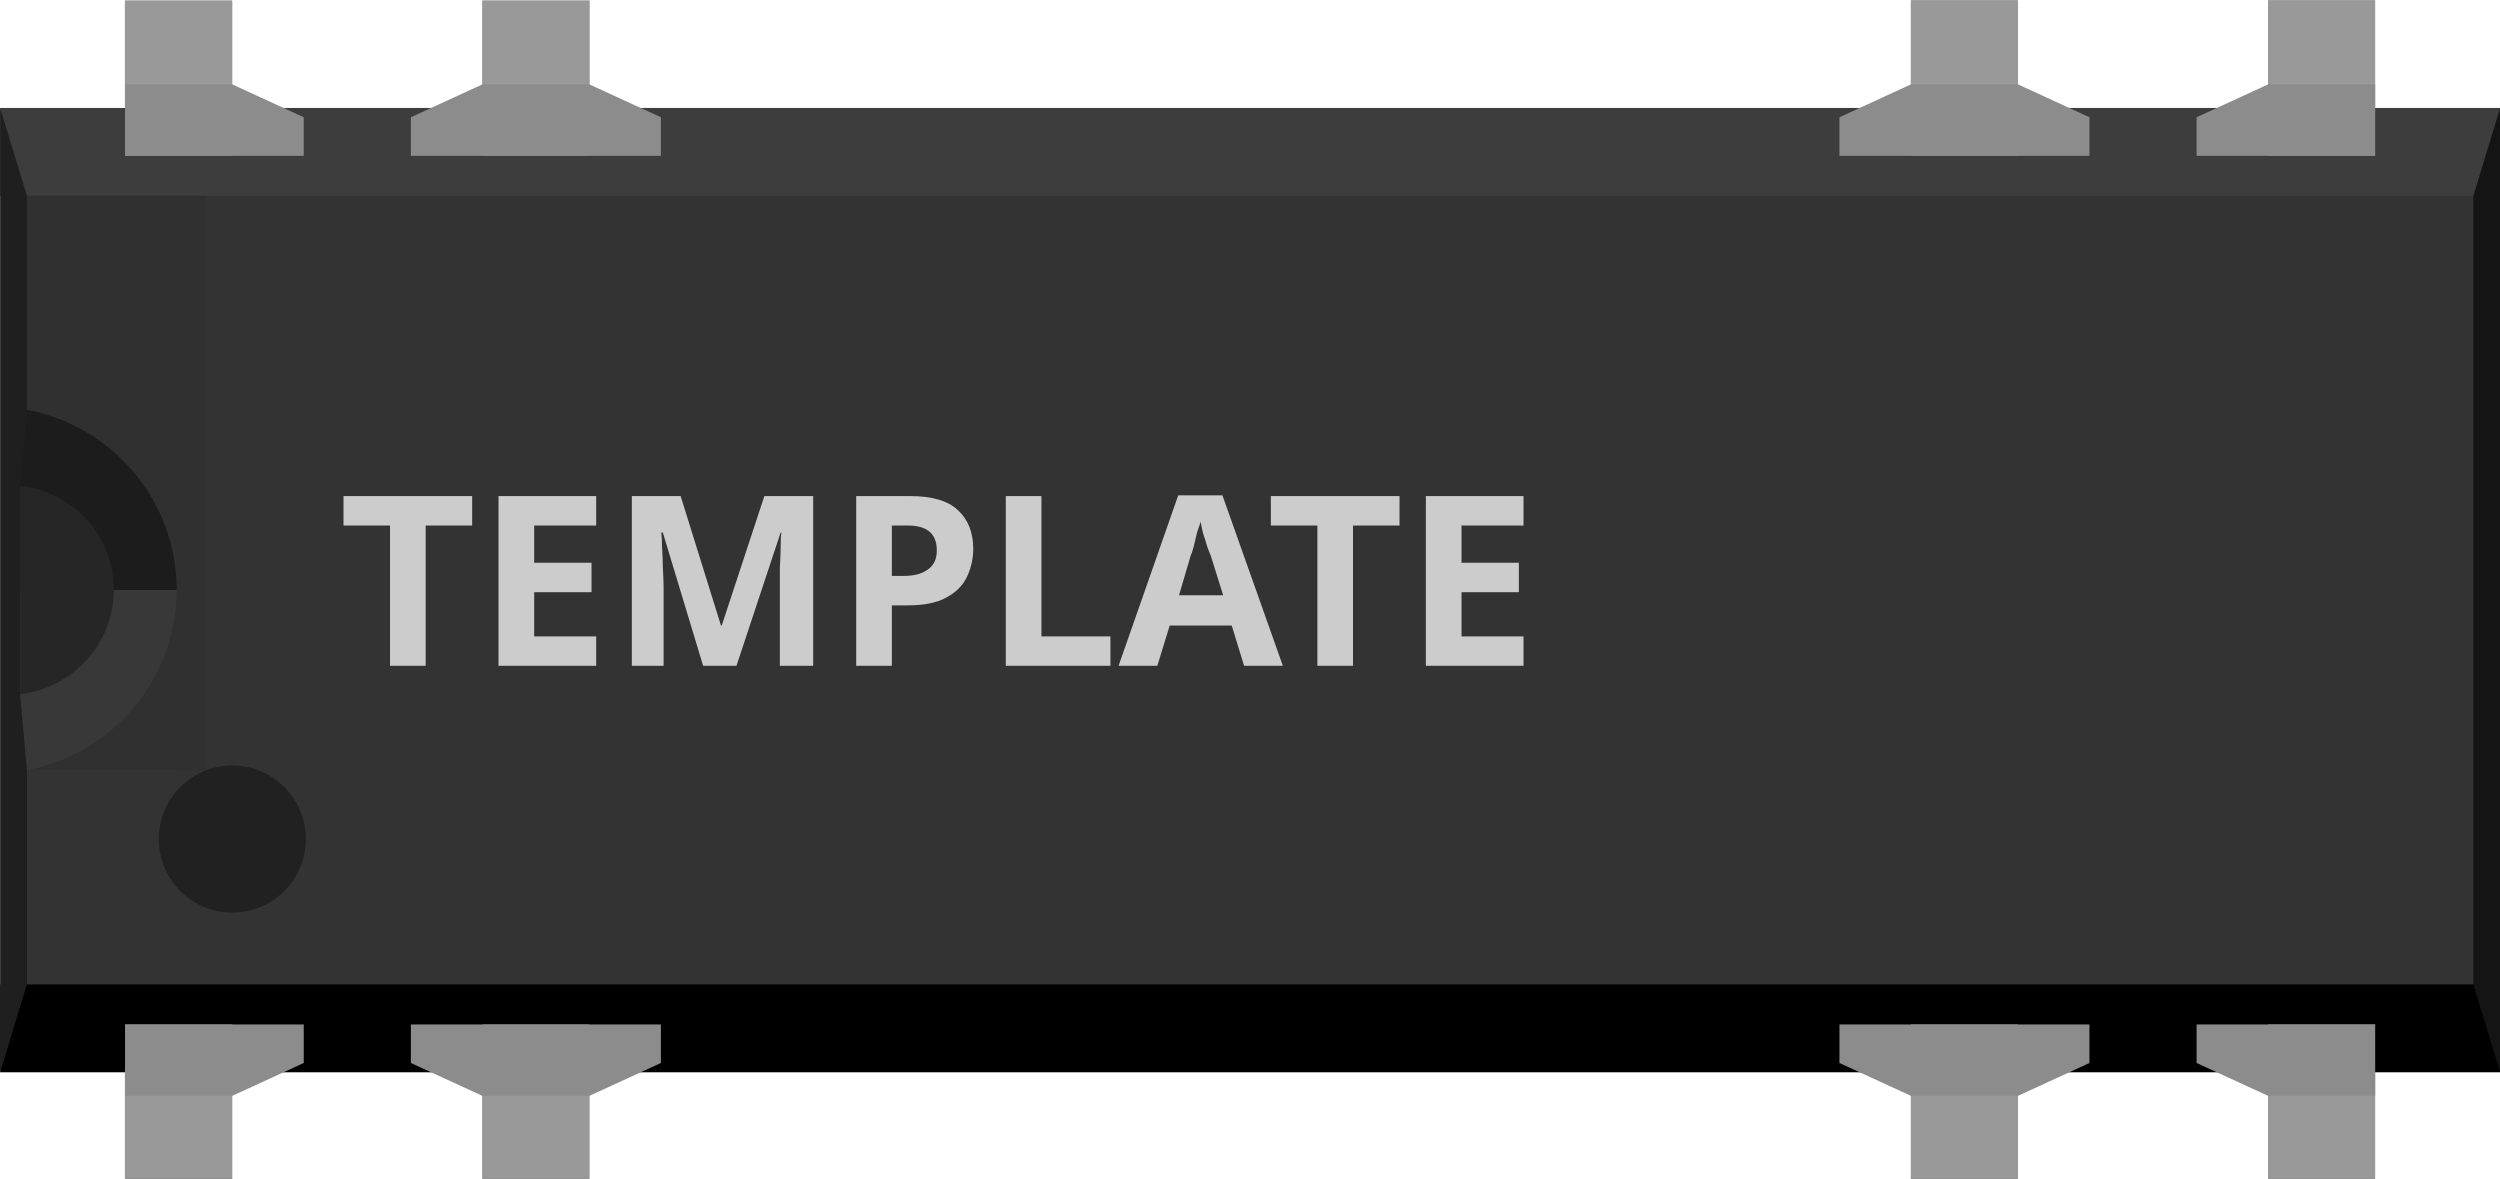
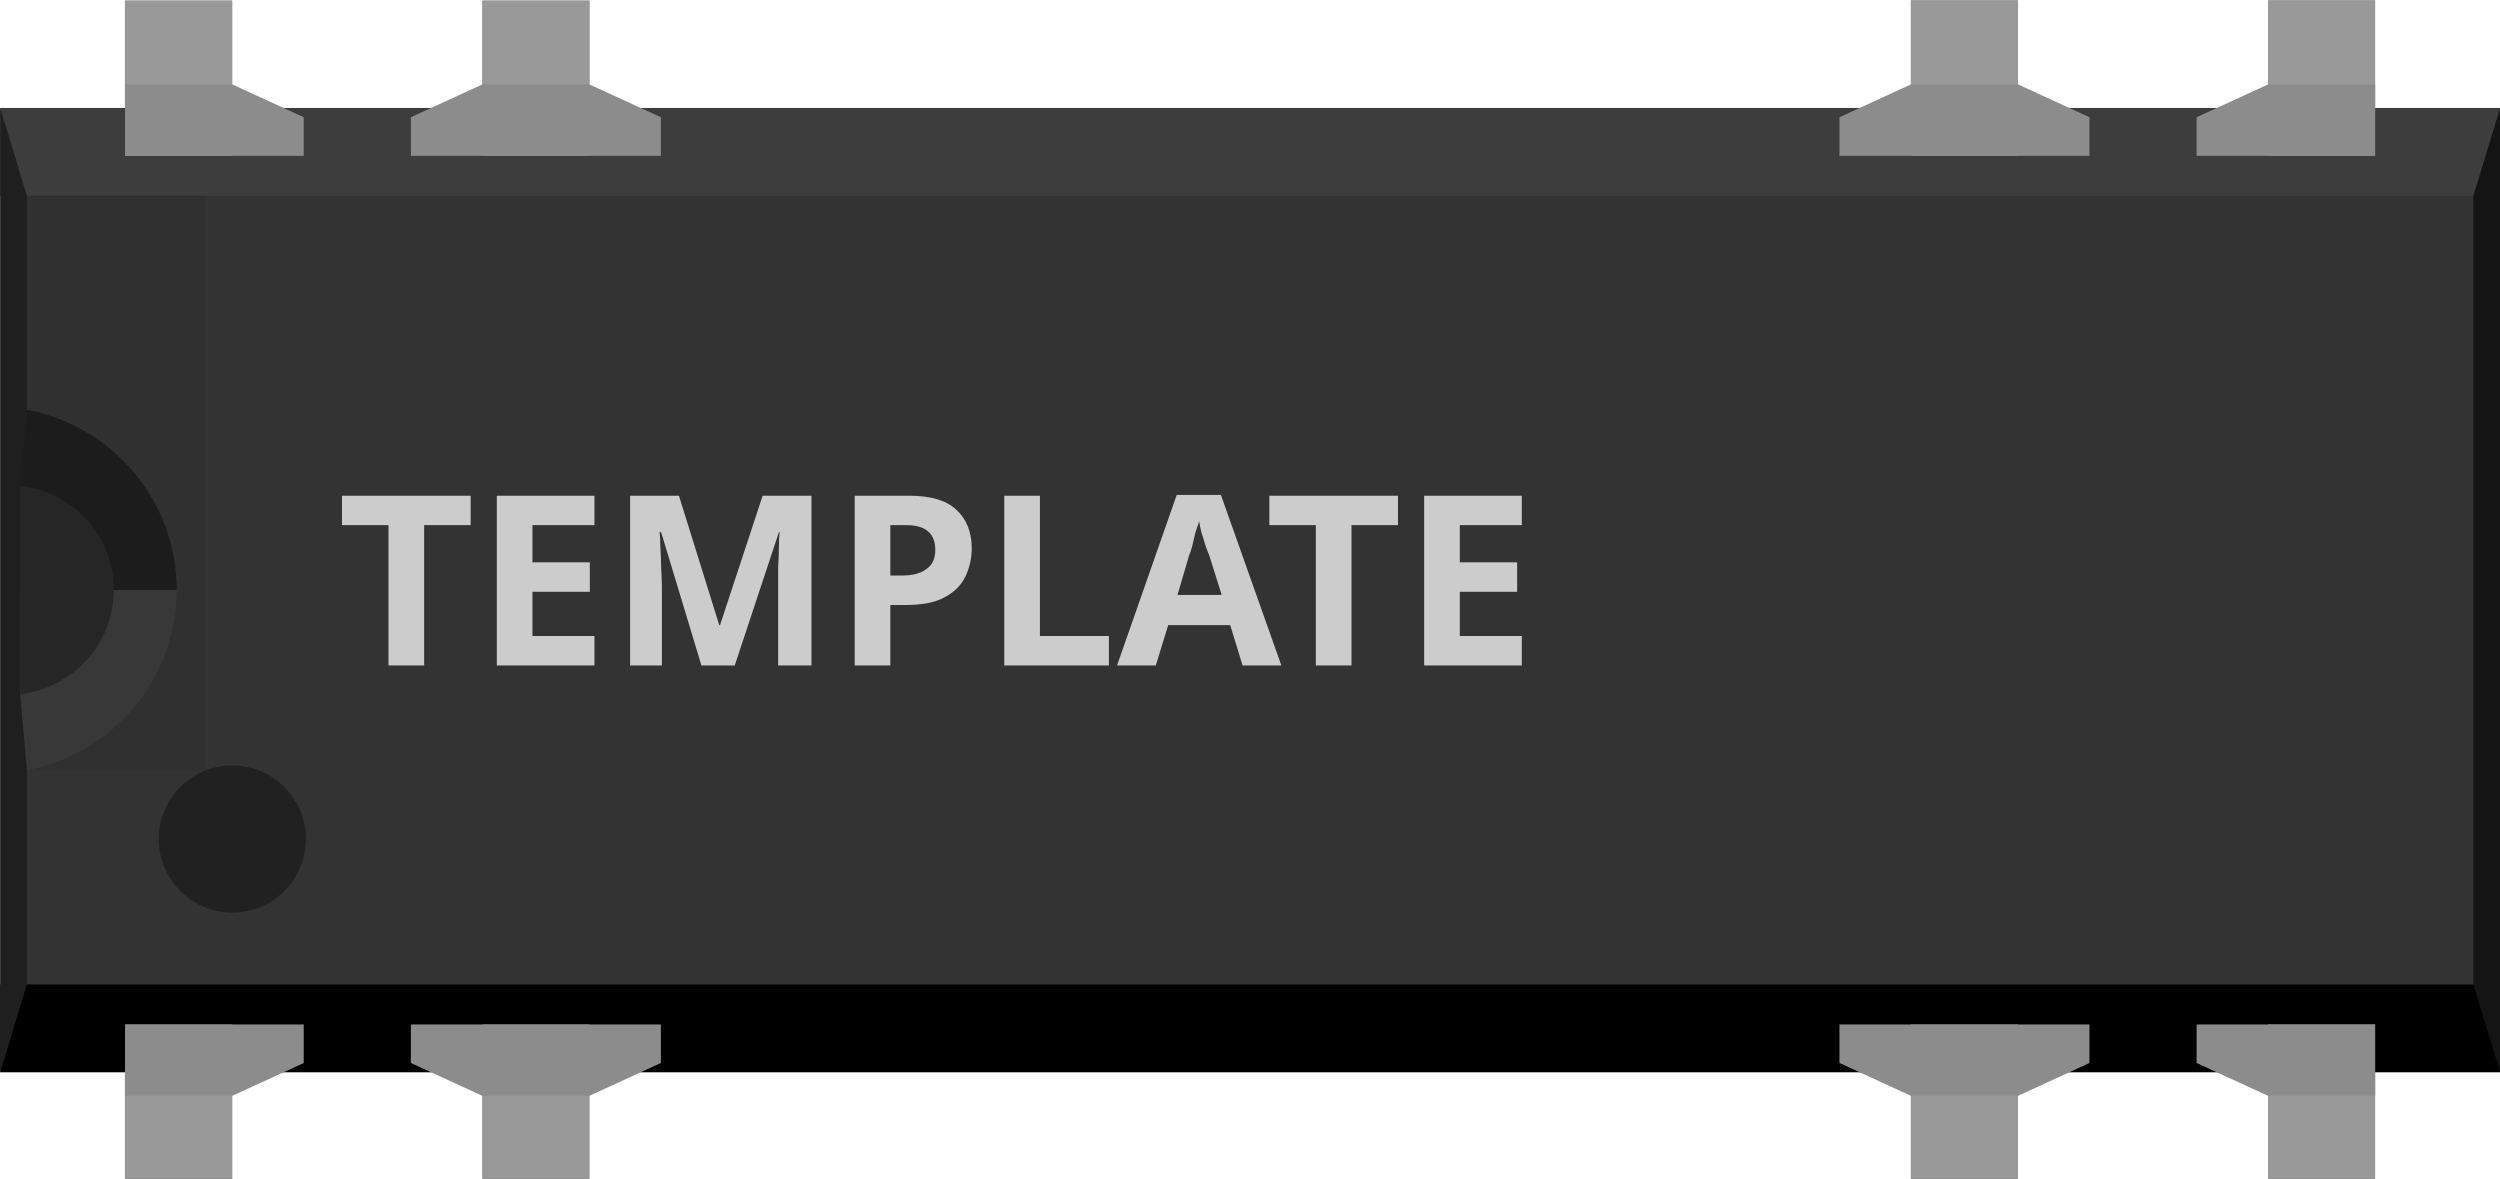
<svg xmlns="http://www.w3.org/2000/svg" version="1.1" width="63" height="29.7">
  <g id="breadboard">
-     <g id="layer1" transform="translate(0,-1022.662)">
-       <rect width="61.298" x="0.874" y="1026.237" height="22.559" style="fill:#333333;fill-opacity:1;stroke:#333333;stroke-width:1.708;stroke-linecap:square;stroke-miterlimit:4;stroke-opacity:1;stroke-dasharray:10.247, 1.708;stroke-dashoffset:0" id="rect10960" />
-       <rect width="63" x="0.004" y="1025.383" height="2.214" style="fill:#3d3d3d" id="top" />
-       <rect width="63" x="0.004" y="1047.47" height="2.214" id="bottom" />
-       <polygon points="49.86,3.931 49.86,19.829 50.4,21.601 50.4,2.16 " style="fill:#141414" id="right" transform="matrix(1.25,0,0,1.25,0.00413261,1022.683)" />
-       <polygon points="0.54,3.931 0.54,19.829 0,21.601 0,2.16 " style="fill:#1f1f1f" id="left" transform="matrix(1.25,0,0,1.25,0.00413261,1022.683)" />
-       <polygon points="0.403,9.777 0.403,11.88 3.6,11.88 3.6,8.28 0.54,8.251 " style="fill:#1c1c1c" id="left-upper-rect" transform="matrix(1.25,0,0,1.25,0.00413261,1022.683)" />
-       <polygon points="3.6,11.88 0.403,11.88 0.403,13.981 0.54,15.517 3.6,15.517 " style="fill:#383838" id="left-lower-rect" transform="matrix(1.25,0,0,1.25,0.00413261,1022.683)" />
-       <path style="fill:#262626" id="slot" d="m 0.508,1034.905 v 5.249 c 1.324,-0.154 2.359,-1.261 2.359,-2.63 0,-1.369 -1.026,-2.465 -2.359,-2.619 z" />
-       <path style="fill:#303030" id="cover" d="m 0.679,1027.597 v 5.391 c 2.143,0.405 3.773,2.276 3.773,4.536 0,2.26 -1.623,4.14 -3.773,4.545 v 0.01 H 5.179 v -14.483 H 0.679 z" />
-       <circle cx="4.68" cy="16.898" style="fill:#212121" id="circle13" r="1.483" transform="matrix(1.25,0,0,1.25,0.00413261,1022.683)" />
-       <g style="fill:#cccccc" enable-background="new    " id="g3170" transform="matrix(1.25,0,0,1.25,0.00413261,1022.683)">
-         <g style="font-size:4.8px;font-style:normal;font-variant:normal;font-weight:bold;font-stretch:normal;line-height:125%;letter-spacing:0px;word-spacing:0px;fill:#cccccc;fill-opacity:1;stroke:none;font-family:OCRA;-inkscape-font-specification:OCRA Bold" id="text3309" xml:space="preserve">
-           <text x="6.83" y="13.407" style="fill:#cccccc" id="tspan3311">TEMPLATE</text>
+     <g transform="translate(0,-1022.662)">
+       <g>
+         <rect width="61.298" x="0.874" y="1026.237" height="22.559" style="fill:#333333;fill-opacity:1;stroke:#333333;stroke-width:1.708;stroke-linecap:square;stroke-miterlimit:4;stroke-opacity:1;stroke-dasharray:10.247, 1.708;stroke-dashoffset:0" />
+         <g opacity="1">
+           <rect width="63" x="0.004" y="1025.383" height="2.214" style="fill:#3d3d3d" id="top" />
+           <rect width="63" x="0.004" y="1047.47" height="2.214" id="bottom" />
+           <polygon points="49.86,3.931 49.86,19.829 50.4,21.601 50.4,2.16 " style="fill:#141414" id="right" transform="matrix(1.25,0,0,1.25,0.00413261,1022.683)" />
+           <polygon points="0.54,3.931 0.54,19.829 0,21.601 0,2.16 " style="fill:#1f1f1f" id="left" transform="matrix(1.25,0,0,1.25,0.00413261,1022.683)" />
+         </g>
+         <g opacity="1">
+           <g opacity="1">
+             <polygon points="0.403,9.777 0.403,11.88 3.6,11.88 3.6,8.28 0.54,8.251 " style="fill:#1c1c1c" id="left-upper-rect" transform="matrix(1.25,0,0,1.25,0.00413261,1022.683)" />
+             <polygon points="3.6,11.88 0.403,11.88 0.403,13.981 0.54,15.517 3.6,15.517 " style="fill:#383838" id="left-lower-rect" transform="matrix(1.25,0,0,1.25,0.00413261,1022.683)" />
+           </g>
+           <path style="fill:#262626" id="slot" d="m 0.508,1034.905 v 5.249 c 1.324,-0.154 2.359,-1.261 2.359,-2.63 0,-1.369 -1.026,-2.465 -2.359,-2.619 z" />
+           <path style="fill:#303030" id="cover" d="m 0.679,1027.597 v 5.391 c 2.143,0.405 3.773,2.276 3.773,4.536 0,2.26 -1.623,4.14 -3.773,4.545 v 0.01 H 5.179 v -14.483 H 0.679 z" />
+           <circle cx="4.68" cy="16.898" style="fill:#212121" r="1.483" transform="matrix(1.25,0,0,1.25,0.00413261,1022.683)" />
        </g>
      </g>
-       <rect width="2.7" x="3.154" y="1048.478" height="3.905" style="fill:#8c8c8c" id="rect4667" />
+       <g style="fill:#cccccc" transform="matrix(1.25,0,0,1.25,0,1022.683)">
+         <g style="font-size:4.8px;font-style:normal;font-variant:normal;font-weight:bold;font-stretch:normal;line-height:125%;letter-spacing:0px;word-spacing:0px;fill:#cccccc;fill-opacity:1;stroke:none;font-family:OCRA;-inkscape-font-specification:OCRA Bold" xml:space="preserve">
+           <text x="6.8" y="13.4" style="fill:#cccccc">TEMPLATE</text>
+         </g>
+       </g>
+       <rect width="2.7" x="3.154" y="1048.478" height="3.905" style="fill:#8c8c8c" />
      <rect width="2.7" x="3.146" y="1049.657" height="2.699" style="fill:#999999" />
-       <polygon points="4.68,22.075 6.12,21.413 6.12,20.636 2.52,20.636 2.52,22.075 " style="fill:#8c8c8c" id="polygon18" transform="matrix(1.25,0,0,1.25,0.00413261,1022.683)" />
-       <rect width="2.7" x="3.154" y="1022.683" height="3.906" style="fill:#8c8c8c" id="rect4671" />
+       <polygon points="4.68,22.075 6.12,21.413 6.12,20.636 2.52,20.636 2.52,22.075 " style="fill:#8c8c8c" transform="matrix(1.25,0,0,1.25,0.00413261,1022.683)" />
+       <rect width="2.7" x="3.154" y="1022.683" height="3.906" style="fill:#8c8c8c" />
      <rect width="2.7" x="3.146" y="1022.672" height="2.7" style="fill:#999999" />
-       <polygon points="4.68,1.685 2.52,1.685 2.52,3.125 6.12,3.125 6.12,2.347 " style="fill:#8c8c8c" id="polygon22" transform="matrix(1.25,0,0,1.25,0.00413261,1022.683)" />
-       <rect width="2.697" x="57.154" y="1048.478" height="3.905" style="fill:#8c8c8c" id="rect4675" />
+       <polygon points="4.68,1.685 2.52,1.685 2.52,3.125 6.12,3.125 6.12,2.347 " style="fill:#8c8c8c" transform="matrix(1.25,0,0,1.25,0.00413261,1022.683)" />
+       <rect width="2.697" x="57.154" y="1048.478" height="3.905" style="fill:#8c8c8c" />
      <rect width="2.697" x="57.157" y="1049.665" height="2.699" style="fill:#999999" />
-       <polygon points="45.72,22.075 47.88,22.075 47.88,20.636 44.28,20.636 44.28,21.413 " style="fill:#8c8c8c" id="polygon26" transform="matrix(1.25,0,0,1.25,0.00413261,1022.683)" />
-       <rect width="2.697" x="57.154" y="1022.683" height="3.906" style="fill:#8c8c8c" id="rect4679" />
+       <polygon points="45.72,22.075 47.88,22.075 47.88,20.636 44.28,20.636 44.28,21.413 " style="fill:#8c8c8c" transform="matrix(1.25,0,0,1.25,0.00413261,1022.683)" />
+       <rect width="2.697" x="57.154" y="1022.683" height="3.906" style="fill:#8c8c8c" />
      <rect width="2.697" x="57.157" y="1022.664" height="2.7" style="fill:#999999" />
-       <polygon points="45.72,1.685 44.28,2.347 44.28,3.125 47.88,3.125 47.88,1.685 " style="fill:#8c8c8c" id="polygon30" transform="matrix(1.25,0,0,1.25,0.00413261,1022.683)" />
-       <rect width="2.697" x="12.154" y="1048.478" height="3.905" style="fill:#8c8c8c" id="rect4683" />
+       <polygon points="45.72,1.685 44.28,2.347 44.28,3.125 47.88,3.125 47.88,1.685 " style="fill:#8c8c8c" transform="matrix(1.25,0,0,1.25,0.00413261,1022.683)" />
+       <rect width="2.697" x="12.154" y="1048.478" height="3.905" style="fill:#8c8c8c" />
      <rect width="2.697" x="12.157" y="1049.665" height="2.699" style="fill:#999999" />
-       <polygon points="13.32,20.636 8.28,20.636 8.28,21.413 9.72,22.075 11.88,22.075 13.32,21.413 " style="fill:#8c8c8c" id="polygon34" transform="matrix(1.25,0,0,1.25,0.00413261,1022.683)" />
-       <rect width="2.697" x="12.154" y="1022.683" height="3.906" style="fill:#8c8c8c" id="rect4687" />
+       <polygon points="13.32,20.636 8.28,20.636 8.28,21.413 9.72,22.075 11.88,22.075 13.32,21.413 " style="fill:#8c8c8c" transform="matrix(1.25,0,0,1.25,0.00413261,1022.683)" />
+       <rect width="2.697" x="12.154" y="1022.683" height="3.906" style="fill:#8c8c8c" />
      <rect width="2.697" x="12.16" y="1022.672" height="2.7" style="fill:#999999" />
-       <polygon points="8.28,3.125 13.32,3.125 13.32,2.347 11.88,1.685 9.72,1.685 8.28,2.347 " style="fill:#8c8c8c" id="polygon38" transform="matrix(1.25,0,0,1.25,0.00413261,1022.683)" />
-       <rect width="2.7" x="48.154" y="1048.478" height="3.905" style="fill:#8c8c8c" id="rect4691" />
+       <polygon points="8.28,3.125 13.32,3.125 13.32,2.347 11.88,1.685 9.72,1.685 8.28,2.347 " style="fill:#8c8c8c" transform="matrix(1.25,0,0,1.25,0.00413261,1022.683)" />
+       <rect width="2.7" x="48.154" y="1048.478" height="3.905" style="fill:#8c8c8c" />
      <rect width="2.7" x="48.154" y="1049.665" height="2.699" style="fill:#999999" />
-       <polygon points="42.12,20.636 37.08,20.636 37.08,21.413 38.52,22.075 40.68,22.075 42.12,21.413 " style="fill:#8c8c8c" id="polygon66" transform="matrix(1.25,0,0,1.25,0.00413261,1022.683)" />
-       <rect width="2.7" x="48.154" y="1022.683" height="3.906" style="fill:#8c8c8c" id="rect4695" />
+       <polygon points="42.12,20.636 37.08,20.636 37.08,21.413 38.52,22.075 40.68,22.075 42.12,21.413 " style="fill:#8c8c8c" transform="matrix(1.25,0,0,1.25,0.00413261,1022.683)" />
+       <rect width="2.7" x="48.154" y="1022.683" height="3.906" style="fill:#8c8c8c" />
      <rect width="2.7" x="48.154" y="1022.664" height="2.7" style="fill:#999999" />
-       <polygon points="37.08,3.125 42.12,3.125 42.12,2.347 40.68,1.685 38.52,1.685 37.08,2.347 " style="fill:#8c8c8c" id="polygon70" transform="matrix(1.25,0,0,1.25,0.00413261,1022.683)" />
+       <polygon points="37.08,3.125 42.12,3.125 42.12,2.347 40.68,1.685 38.52,1.685 37.08,2.347 " style="fill:#8c8c8c" transform="matrix(1.25,0,0,1.25,0.00413261,1022.683)" />
    </g>
  </g>
  <g fill="none" transform="translate(3,-0.5)">
    <g transform="translate(0,27)">
      <rect width="3" x="0" y="0" height="4" id="connector0" />
      <rect width="3" x="9" y="0" height="4" id="connector1" />
      <rect width="3" x="45" y="0" height="4" id="connector5" />
      <rect width="3" x="54" y="0" height="4" id="connector6" />
    </g>
    <g transform="translate(0,0)">
      <rect width="3" x="54" y="0" height="4" id="connector7" />
      <rect width="3" x="45" y="0" height="4" id="connector8" />
      <rect width="3" x="9" y="0" height="4" id="connector12" />
      <rect width="3" x="0" y="0" height="4" id="connector13" />
    </g>
  </g>
</svg>
